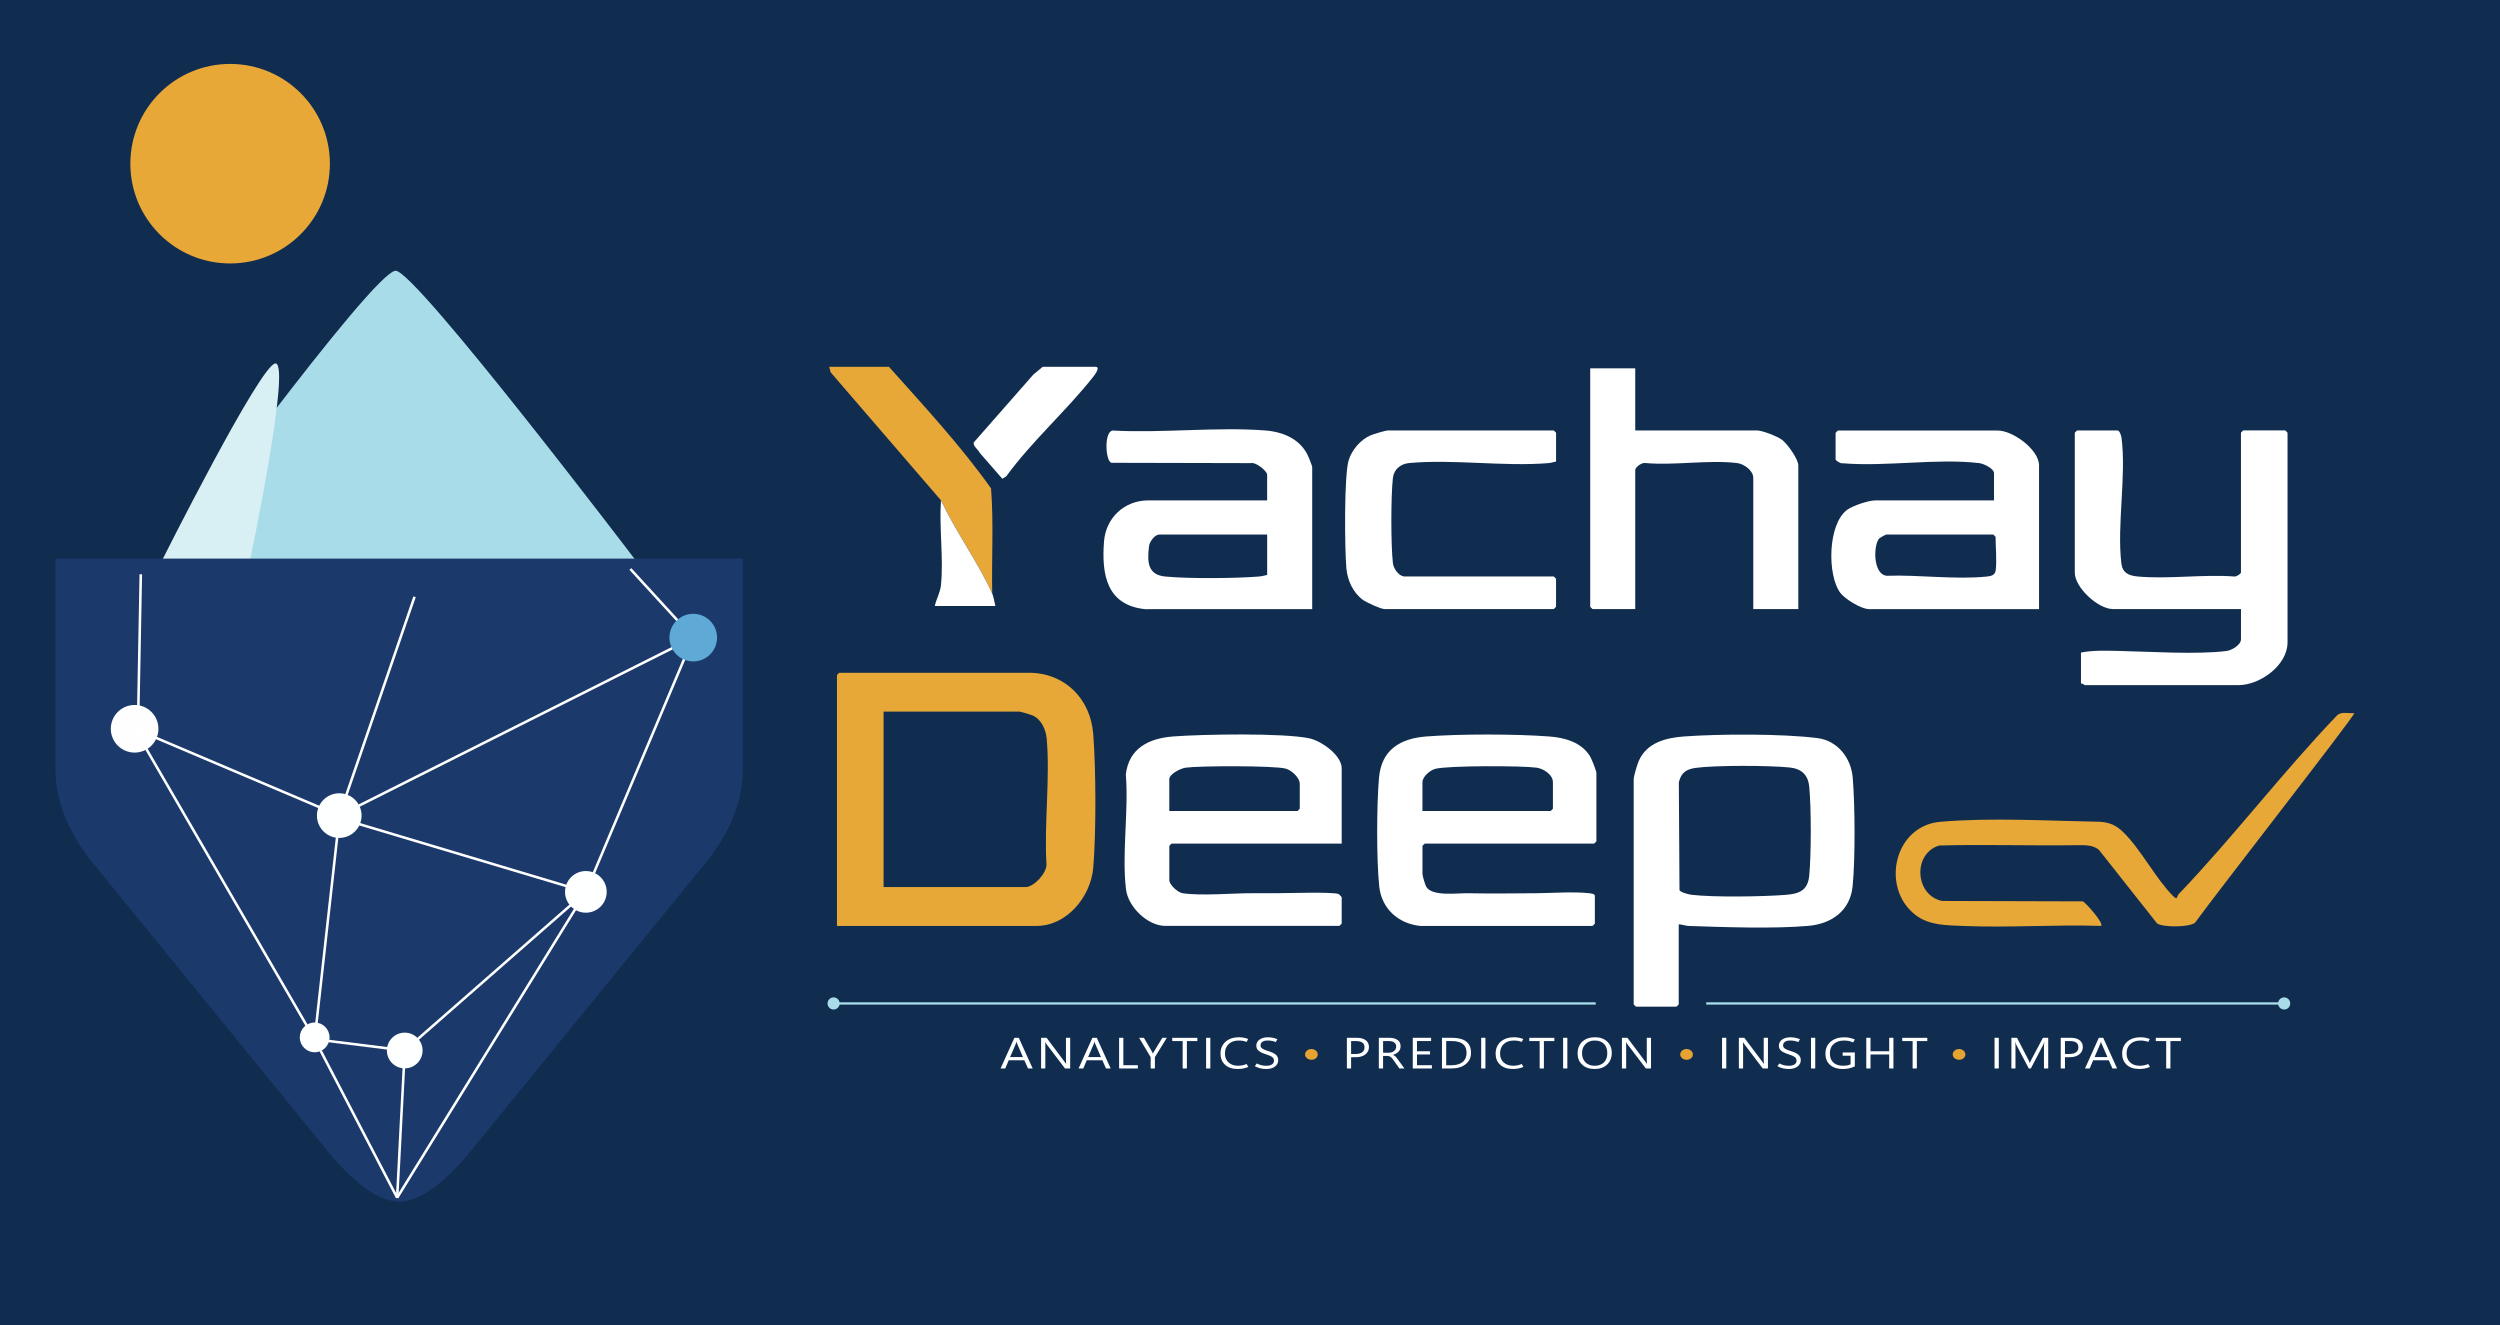
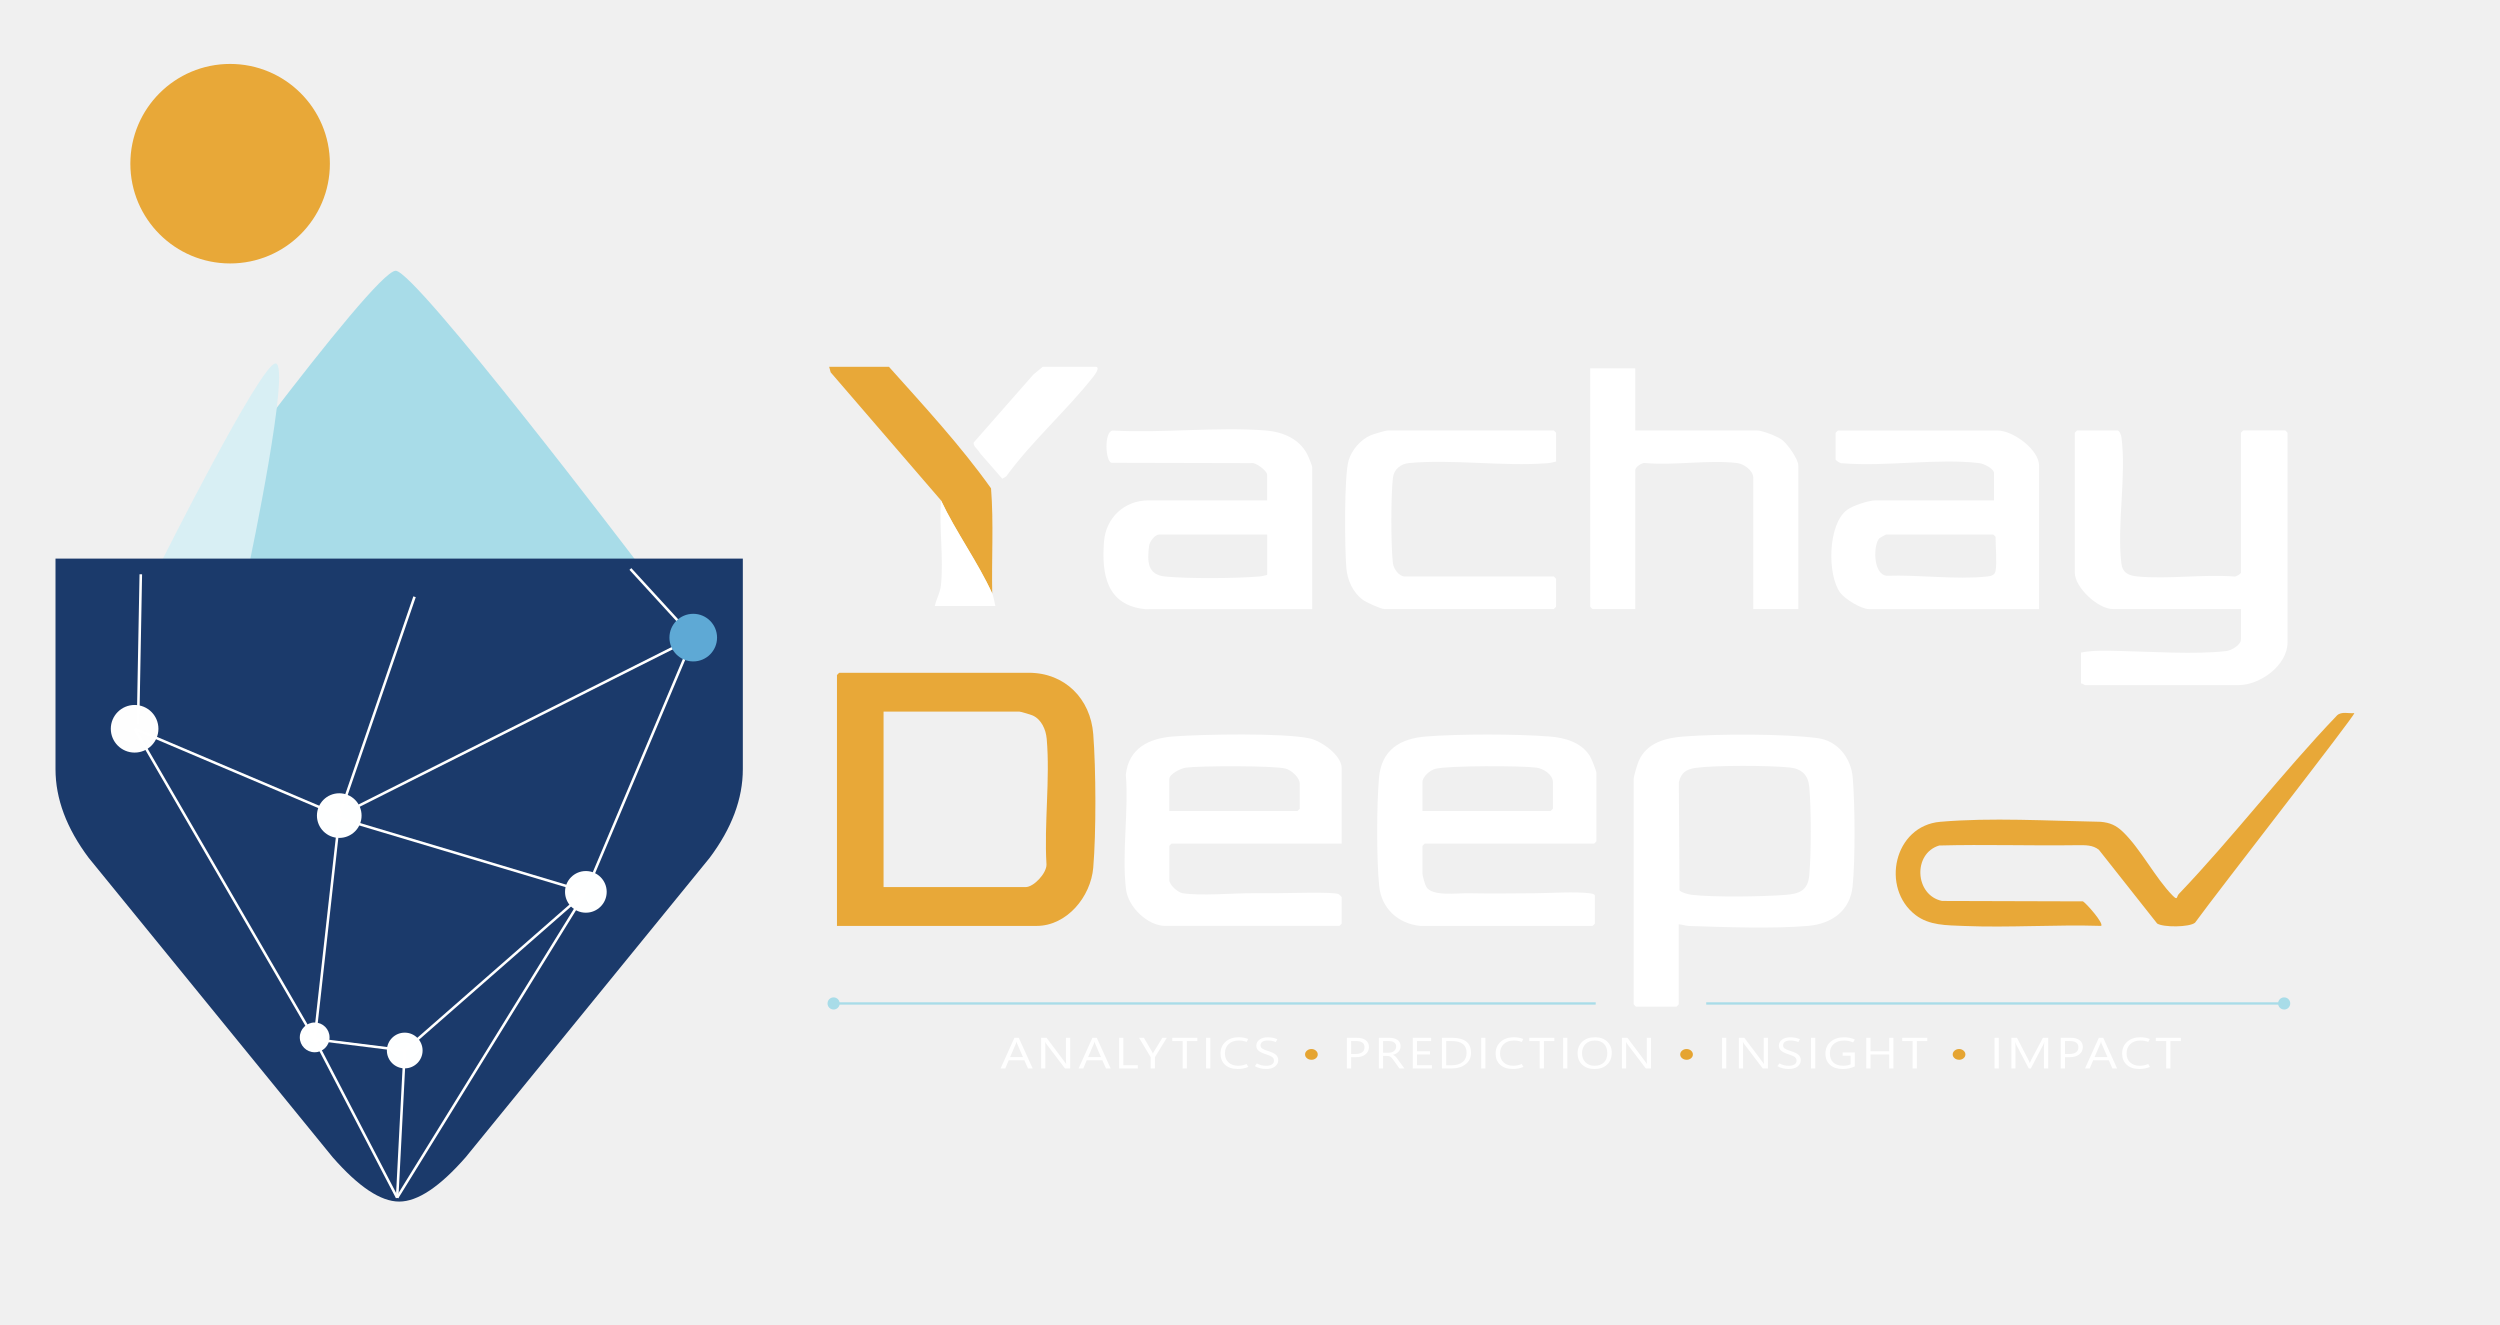
<svg xmlns="http://www.w3.org/2000/svg" id="Capa_1" version="1.1" viewBox="0 0 840 445">
  <defs>
    <style>
      .st0 {
        fill: #e8a838;
      }

      .st1 {
        fill: #e5a431;
      }

      .st2 {
        fill: #d8eff4;
      }

      .st3 {
        fill: #5ea9d5;
      }

      .st4 {
        fill: #fff;
      }

      .st5 {
        fill: #1b3a6b;
      }

      .st6 {
        fill: #a8dce8;
      }

      .st7 {
        stroke: #a8dce8;
        stroke-width: .78px;
      }

      .st7, .st8 {
        fill: none;
        stroke-miterlimit: 10;
      }

      .st8 {
        stroke: #fff;
        stroke-width: .86px;
      }

      .st9 {
        fill: #fefefe;
      }

      .st10 {
        fill: #feffff;
      }
- 
-       .st11 {
-         fill: #102d50;
-       }
    </style>
  </defs>
-   <rect class="st11" x="-3.08" y="-.58" width="846.17" height="446.16" />
  <g>
    <g>
+       <circle class="st0" cx="77.32" cy="55" r="33.52" />
      <g>
-         <circle class="st0" cx="77.32" cy="55" r="33.52" />
-         <g>
-           <path class="st6" d="M54.04,189.09s71.36-98.12,78.91-98.12c6.74,0,81.26,98.12,81.26,98.12H54.04Z" />
-           <path class="st2" d="M54.04,189.09s33.57-66.98,38.52-66.98c5.39,0-8.72,66.98-8.72,66.98h-29.8Z" />
-         </g>
-         <path class="st5" d="M18.65,187.69h230.94v70.77c0,9.93-3.72,19.87-11.17,29.8l-81.95,100.57c-8.69,9.93-16.14,14.9-22.35,14.9s-13.66-4.97-22.35-14.9l-81.95-100.57c-7.45-9.93-11.17-19.87-11.17-29.8v-70.77Z" />
+         <path class="st6" d="M54.04,189.09s71.36-98.12,78.91-98.12c6.74,0,81.26,98.12,81.26,98.12H54.04Z" />
+         <path class="st2" d="M54.04,189.09s33.57-66.98,38.52-66.98c5.39,0-8.72,66.98-8.72,66.98h-29.8Z" />
      </g>
-       <g>
-         <line class="st8" x1="211.81" y1="191.18" x2="232.93" y2="214.24" />
-         <line class="st8" x1="232.93" y1="214.24" x2="113.99" y2="274.04" />
-         <line class="st8" x1="232.93" y1="214.24" x2="196.85" y2="299.67" />
-         <circle class="st3" cx="232.93" cy="214.24" r="8" />
-         <circle class="st10" cx="113.99" cy="274.04" r="7.5" />
-         <circle class="st10" cx="196.85" cy="299.67" r="7" />
-         <circle class="st10" cx="135.99" cy="352.97" r="6" />
-         <circle class="st10" cx="105.73" cy="348.56" r="5" />
-         <circle class="st9" cx="45.23" cy="244.87" r="8" />
-         <line class="st8" x1="47.31" y1="192.96" x2="46.38" y2="243.32" />
-         <line class="st8" x1="139.29" y1="200.51" x2="113.99" y2="274.04" />
-         <line class="st8" x1="45.23" y1="244.87" x2="113.99" y2="274.04" />
-         <line class="st8" x1="113.99" y1="274.9" x2="105.73" y2="349.19" />
-         <line class="st8" x1="45.23" y1="244.87" x2="105.73" y2="349.19" />
-         <line class="st8" x1="196.85" y1="299.67" x2="135.99" y2="352.97" />
-         <line class="st8" x1="113.99" y1="274.9" x2="196.85" y2="299.67" />
-         <line class="st8" x1="135.99" y1="352.97" x2="133.44" y2="402.43" />
-         <line class="st8" x1="196.85" y1="299.67" x2="133.44" y2="402.43" />
-         <line class="st8" x1="133.44" y1="402.43" x2="105.73" y2="349.19" />
-         <line class="st8" x1="105.73" y1="349.19" x2="135.99" y2="352.97" />
-       </g>
+       <path class="st5" d="M18.65,187.69h230.94v70.77c0,9.93-3.72,19.87-11.17,29.8l-81.95,100.57c-8.69,9.93-16.14,14.9-22.35,14.9s-13.66-4.97-22.35-14.9l-81.95-100.57c-7.45-9.93-11.17-19.87-11.17-29.8v-70.77Z" />
+     </g>
+     <g>
+       <line class="st8" x1="211.81" y1="191.18" x2="232.93" y2="214.24" />
+       <line class="st8" x1="232.93" y1="214.24" x2="113.99" y2="274.04" />
+       <line class="st8" x1="232.93" y1="214.24" x2="196.85" y2="299.67" />
+       <circle class="st3" cx="232.93" cy="214.24" r="8" />
+       <circle class="st10" cx="113.99" cy="274.04" r="7.5" />
+       <circle class="st10" cx="196.85" cy="299.67" r="7" />
+       <circle class="st10" cx="135.99" cy="352.97" r="6" />
+       <circle class="st10" cx="105.73" cy="348.56" r="5" />
+       <circle class="st9" cx="45.23" cy="244.87" r="8" />
+       <line class="st8" x1="47.31" y1="192.96" x2="46.38" y2="243.32" />
+       <line class="st8" x1="139.29" y1="200.51" x2="113.99" y2="274.04" />
+       <line class="st8" x1="45.23" y1="244.87" x2="113.99" y2="274.04" />
+       <line class="st8" x1="113.99" y1="274.9" x2="105.73" y2="349.19" />
+       <line class="st8" x1="45.23" y1="244.87" x2="105.73" y2="349.19" />
+       <line class="st8" x1="196.85" y1="299.67" x2="135.99" y2="352.97" />
+       <line class="st8" x1="113.99" y1="274.9" x2="196.85" y2="299.67" />
+       <line class="st8" x1="135.99" y1="352.97" x2="133.44" y2="402.43" />
+       <line class="st8" x1="196.85" y1="299.67" x2="133.44" y2="402.43" />
+       <line class="st8" x1="133.44" y1="402.43" x2="105.73" y2="349.19" />
+       <line class="st8" x1="105.73" y1="349.19" x2="135.99" y2="352.97" />
+     </g>
+   </g>
+   <g>
+     <g>
+       <path class="st4" d="M336.19,359.01l4.65-10.31h1.47l4.67,10.31h-1.57l-1.23-2.76h-5.25l-1.16,2.76h-1.58ZM339.4,355.17h4.31l-1.96-4.52c-.03-.07-.07-.17-.09-.28-.03-.12-.06-.25-.09-.41h-.03c-.03.14-.06.27-.09.39-.03.12-.07.22-.11.3l-1.94,4.52Z" />
+       <path class="st4" d="M359.58,359.01h-1.74l-6.24-8.22c-.08-.11-.15-.21-.22-.32-.07-.11-.12-.22-.17-.33h-.05c.02.11.04.28.05.52.01.23.02.53.02.9v7.45h-1.42v-10.31h1.84l6.07,8.09c.13.17.24.31.32.42.08.12.14.2.17.27h.03c-.03-.15-.05-.35-.06-.6-.01-.25-.02-.56-.02-.91v-7.26h1.42v10.31Z" />
+       <path class="st4" d="M362.4,359.01l4.65-10.31h1.47l4.67,10.31h-1.57l-1.23-2.76h-5.25l-1.16,2.76h-1.58ZM365.61,355.17h4.31l-1.96-4.52c-.03-.07-.07-.17-.09-.28-.03-.12-.06-.25-.09-.41h-.03c-.03.14-.06.27-.09.39-.03.12-.07.22-.11.3l-1.94,4.52Z" />
+       <path class="st4" d="M382.31,359.01h-6.29v-10.31h1.42v9.21h4.87v1.09Z" />
+       <path class="st4" d="M392.05,348.7l-4,6.5v3.81h-1.42v-3.78l-3.9-6.53h1.62l2.72,4.66s.05.1.1.2.12.25.19.43h.03c.03-.08.07-.17.12-.28.05-.1.12-.22.2-.35l2.84-4.66h1.51Z" />
+       <path class="st4" d="M402.29,349.8h-3.5v9.21h-1.42v-9.21h-3.49v-1.09h8.42v1.09Z" />
+       <path class="st4" d="M406.67,359.01h-1.42v-10.31h1.42v10.31Z" />
+       <path class="st4" d="M419.44,358.49c-.59.24-1.16.42-1.72.52-.56.11-1.16.17-1.82.17-1.83,0-3.26-.47-4.28-1.42-1.02-.94-1.53-2.18-1.53-3.72,0-1.68.57-3.02,1.7-4.02,1.14-1,2.62-1.5,4.45-1.5.57,0,1.1.04,1.6.14.5.09,1.02.24,1.55.44l-.52.99c-.45-.17-.88-.29-1.29-.36-.42-.07-.87-.11-1.35-.11-1.42,0-2.55.39-3.39,1.17-.84.78-1.26,1.84-1.26,3.19,0,1.26.4,2.26,1.21,3,.8.74,1.87,1.11,3.19,1.11.49,0,.97-.04,1.44-.14.47-.09.95-.24,1.44-.45l.57.98Z" />
+       <path class="st4" d="M421.62,358.22l.69-.91c.5.27.99.47,1.49.6s1.07.19,1.73.19c.74,0,1.35-.15,1.82-.44.48-.29.71-.73.71-1.29,0-.5-.2-.91-.6-1.21s-1.06-.59-1.98-.88c-1.14-.35-1.98-.74-2.53-1.18s-.83-1.02-.83-1.74c0-.84.36-1.53,1.07-2.05.71-.52,1.65-.78,2.81-.78.54,0,1.07.05,1.59.15.52.1,1.05.26,1.61.48l-.53.97c-.46-.18-.91-.31-1.35-.4-.44-.08-.91-.12-1.42-.12-.73,0-1.3.14-1.73.43s-.63.69-.63,1.2c0,.45.19.81.58,1.08.39.27,1.04.54,1.95.82,1.22.37,2.09.79,2.62,1.25s.79,1.08.79,1.86c0,.83-.36,1.53-1.07,2.09-.71.56-1.71.84-2.99.84-.72,0-1.39-.08-2-.23-.61-.15-1.22-.4-1.82-.73Z" />
+       <path class="st1" d="M440.64,356.08c-.59,0-1.09-.17-1.51-.52s-.63-.77-.63-1.27.21-.92.63-1.28c.42-.36.93-.54,1.51-.54s1.08.18,1.5.54c.41.36.62.79.62,1.29s-.21.92-.62,1.27c-.41.35-.91.52-1.5.52Z" />
+       <path class="st4" d="M453.97,355.23v3.78h-1.42v-10.31h3.33c1.3,0,2.3.27,3.02.82.71.55,1.07,1.32,1.07,2.31s-.4,1.81-1.19,2.44c-.79.63-1.86.95-3.21.95h-1.6ZM453.97,349.8v4.34h1.49c.98,0,1.73-.2,2.25-.59.52-.39.77-.94.77-1.66s-.24-1.22-.71-1.57c-.47-.35-1.18-.52-2.13-.52h-1.67Z" />
+       <path class="st4" d="M471.89,359.01h-1.69l-2.08-2.93c-.39-.55-.72-.9-1-1.05-.28-.16-.61-.23-1.01-.23h-1.4v4.21h-1.42v-10.31h3.62c1.05,0,1.93.24,2.64.71.7.47,1.05,1.17,1.05,2.1,0,.73-.22,1.34-.67,1.83-.45.49-1.06.85-1.84,1.07v.03c.25.13.48.27.67.42.19.15.39.38.61.68l2.51,3.46ZM464.72,349.8v3.91h1.93c.71,0,1.29-.19,1.76-.58.47-.39.71-.89.71-1.51,0-.55-.21-.99-.63-1.32-.42-.33-1.03-.5-1.82-.5h-1.95Z" />
+       <path class="st4" d="M481.12,359.01h-6.43v-10.31h6.16v1.09h-4.74v3.43h4.38v1.08h-4.38v3.61h5.01v1.09Z" />
+       <path class="st4" d="M484.5,359.01v-10.31h3.35c2.14,0,3.74.42,4.81,1.25,1.07.84,1.6,2.09,1.6,3.77s-.59,2.87-1.78,3.83c-1.19.97-2.78,1.45-4.77,1.45h-3.21ZM485.92,349.8v8.12h1.81c1.59,0,2.83-.36,3.71-1.08.89-.72,1.33-1.75,1.33-3.08s-.41-2.31-1.24-2.97-2.06-.99-3.72-.99h-1.9Z" />
+       <path class="st4" d="M499.1,359.01h-1.42v-10.31h1.42v10.31Z" />
+       <path class="st4" d="M511.88,358.49c-.59.24-1.16.42-1.72.52-.56.11-1.16.17-1.82.17-1.83,0-3.26-.47-4.28-1.42-1.02-.94-1.53-2.18-1.53-3.72,0-1.68.57-3.02,1.7-4.02,1.14-1,2.62-1.5,4.45-1.5.57,0,1.1.04,1.6.14.5.09,1.02.24,1.55.44l-.52.99c-.45-.17-.88-.29-1.29-.36-.42-.07-.87-.11-1.35-.11-1.42,0-2.55.39-3.39,1.17-.84.78-1.26,1.84-1.26,3.19,0,1.26.4,2.26,1.21,3,.8.74,1.87,1.11,3.19,1.11.49,0,.97-.04,1.44-.14.47-.09.95-.24,1.44-.45l.57.98Z" />
+       <path class="st4" d="M522.25,349.8h-3.5v9.21h-1.42v-9.21h-3.49v-1.09h8.42v1.09Z" />
+       <path class="st4" d="M526.63,359.01h-1.42v-10.31h1.42v10.31Z" />
+       <path class="st4" d="M535.75,359.18c-1.72,0-3.1-.48-4.13-1.45-1.04-.96-1.55-2.22-1.55-3.76,0-1.66.53-2.98,1.58-3.97s2.49-1.48,4.31-1.48c1.67,0,3.02.48,4.05,1.44,1.02.96,1.54,2.21,1.54,3.76,0,1.68-.52,3.01-1.57,3.99s-2.45,1.47-4.21,1.47ZM535.75,358.1c1.33,0,2.38-.37,3.15-1.11.77-.74,1.15-1.77,1.15-3.1s-.37-2.41-1.12-3.16c-.74-.74-1.77-1.11-3.08-1.11s-2.31.39-3.1,1.17-1.19,1.81-1.19,3.08.39,2.29,1.16,3.07c.77.77,1.79,1.16,3.03,1.16Z" />
+       <path class="st4" d="M554.74,359.01h-1.74l-6.24-8.22c-.08-.11-.15-.21-.22-.32-.07-.11-.12-.22-.17-.33h-.05c.02.11.04.28.05.52.01.23.02.53.02.9v7.45h-1.42v-10.31h1.84l6.07,8.09c.13.17.24.31.32.42.08.12.14.2.17.27h.03c-.03-.15-.05-.35-.06-.6-.01-.25-.02-.56-.02-.91v-7.26h1.42v10.31Z" />
+       <path class="st1" d="M566.69,356.08c-.59,0-1.09-.17-1.51-.52s-.63-.77-.63-1.27.21-.92.63-1.28c.42-.36.93-.54,1.51-.54s1.08.18,1.5.54c.41.36.62.79.62,1.29s-.21.92-.62,1.27c-.41.35-.91.52-1.5.52Z" />
+       <path class="st4" d="M580.03,359.01h-1.42v-10.31h1.42v10.31Z" />
+       <path class="st4" d="M594.03,359.01h-1.74l-6.24-8.22c-.08-.11-.15-.21-.22-.32-.07-.11-.12-.22-.17-.33h-.05c.02.11.04.28.05.52.01.23.02.53.02.9v7.45h-1.42v-10.31h1.84l6.07,8.09c.13.17.24.31.32.42.08.12.14.2.17.27h.03c-.03-.15-.05-.35-.06-.6-.01-.25-.02-.56-.02-.91v-7.26h1.42v10.31Z" />
+       <path class="st4" d="M597.2,358.22l.69-.91c.5.27.99.47,1.49.6s1.07.19,1.73.19c.74,0,1.35-.15,1.82-.44.48-.29.71-.73.71-1.29,0-.5-.2-.91-.6-1.21s-1.06-.59-1.98-.88c-1.14-.35-1.98-.74-2.53-1.18s-.83-1.02-.83-1.74c0-.84.36-1.53,1.07-2.05.71-.52,1.65-.78,2.81-.78.54,0,1.07.05,1.59.15.52.1,1.05.26,1.61.48l-.53.97c-.46-.18-.91-.31-1.35-.4-.44-.08-.91-.12-1.42-.12-.73,0-1.3.14-1.73.43s-.63.69-.63,1.2c0,.45.19.81.58,1.08.39.27,1.04.54,1.95.82,1.22.37,2.09.79,2.62,1.25s.79,1.08.79,1.86c0,.83-.36,1.53-1.07,2.09-.71.56-1.71.84-2.99.84-.72,0-1.39-.08-2-.23-.61-.15-1.22-.4-1.82-.73Z" />
+       <path class="st4" d="M609.92,359.01h-1.42v-10.31h1.42v10.31Z" />
+       <path class="st4" d="M623.21,358.31c-.61.29-1.25.51-1.93.66-.68.15-1.39.22-2.13.22-1.78,0-3.19-.46-4.23-1.37-1.05-.91-1.57-2.18-1.57-3.82s.58-3,1.75-3.99c1.17-.98,2.67-1.48,4.5-1.48.67,0,1.29.06,1.87.18s1.16.31,1.76.56l-.58.98c-.5-.22-1-.38-1.48-.48-.49-.1-1.01-.15-1.57-.15-1.39,0-2.53.37-3.42,1.12-.89.75-1.34,1.8-1.34,3.16s.39,2.42,1.18,3.13c.78.71,1.89,1.06,3.32,1.06.47,0,.92-.04,1.33-.12.41-.08.79-.2,1.13-.36v-2.89h-2.66v-1.09h4.08v4.67Z" />
+       <path class="st4" d="M636.19,359.01h-1.42v-4.7h-6.28v4.7h-1.42v-10.31h1.42v4.52h6.28v-4.52h1.42v10.31Z" />
+       <path class="st4" d="M647.56,349.8h-3.5v9.21h-1.42v-9.21h-3.49v-1.09h8.42v1.09Z" />
+       <path class="st1" d="M658.25,356.08c-.59,0-1.09-.17-1.51-.52s-.63-.77-.63-1.27.21-.92.63-1.28c.42-.36.93-.54,1.51-.54s1.08.18,1.5.54c.41.36.62.79.62,1.29s-.21.92-.62,1.27c-.41.35-.91.52-1.5.52Z" />
+       <path class="st4" d="M671.59,359.01h-1.42v-10.31h1.42v10.31Z" />
+       <path class="st4" d="M688.18,359.01h-1.41v-6.92c0-.27,0-.58.03-.91.02-.34.05-.7.09-1.09h-.03c-.07.23-.13.43-.19.6-.06.17-.12.3-.17.4l-4.14,7.92h-.69l-4.14-7.86c-.06-.12-.12-.26-.18-.44-.06-.18-.12-.38-.19-.62h-.03c.02.21.04.48.05.81.01.33.02.74.02,1.21v6.9h-1.37v-10.31h1.88l3.72,7.19c.15.27.27.51.36.72.09.21.16.38.2.52h.05c.12-.28.23-.53.33-.74.1-.21.18-.38.25-.52l3.8-7.16h1.78v10.31Z" />
+       <path class="st4" d="M693.83,355.23v3.78h-1.42v-10.31h3.33c1.3,0,2.3.27,3.02.82.71.55,1.07,1.32,1.07,2.31s-.4,1.81-1.19,2.44c-.79.63-1.86.95-3.21.95h-1.6ZM693.83,349.8v4.34h1.49c.98,0,1.73-.2,2.25-.59.52-.39.77-.94.77-1.66s-.24-1.22-.71-1.57c-.47-.35-1.18-.52-2.13-.52h-1.67Z" />
+       <path class="st4" d="M700.56,359.01l4.65-10.31h1.47l4.67,10.31h-1.57l-1.23-2.76h-5.25l-1.16,2.76h-1.58ZM703.78,355.17h4.31l-1.96-4.52c-.03-.07-.07-.17-.09-.28-.03-.12-.06-.25-.09-.41h-.03c-.03.14-.06.27-.09.39-.03.12-.07.22-.11.3l-1.94,4.52Z" />
+       <path class="st4" d="M722.39,358.49c-.59.24-1.16.42-1.72.52-.56.11-1.16.17-1.82.17-1.83,0-3.26-.47-4.28-1.42-1.02-.94-1.53-2.18-1.53-3.72,0-1.68.57-3.02,1.7-4.02,1.14-1,2.62-1.5,4.45-1.5.57,0,1.1.04,1.6.14.5.09,1.02.24,1.55.44l-.52.99c-.45-.17-.88-.29-1.29-.36-.42-.07-.87-.11-1.35-.11-1.42,0-2.55.39-3.39,1.17-.84.78-1.26,1.84-1.26,3.19,0,1.26.4,2.26,1.21,3,.8.74,1.87,1.11,3.19,1.11.49,0,.97-.04,1.44-.14.47-.09.95-.24,1.44-.45l.57.98Z" />
+       <path class="st4" d="M732.76,349.8h-3.5v9.21h-1.42v-9.21h-3.49v-1.09h8.42v1.09Z" />
    </g>
    <g>
      <g>
-         <path class="st4" d="M336.19,359.01l4.65-10.31h1.47l4.67,10.31h-1.57l-1.23-2.76h-5.25l-1.16,2.76h-1.58ZM339.4,355.17h4.31l-1.96-4.52c-.03-.07-.07-.17-.09-.28-.03-.12-.06-.25-.09-.41h-.03c-.03.14-.06.27-.09.39-.03.12-.07.22-.11.3l-1.94,4.52Z" />
-         <path class="st4" d="M359.58,359.01h-1.74l-6.24-8.22c-.08-.11-.15-.21-.22-.32-.07-.11-.12-.22-.17-.33h-.05c.02.11.04.28.05.52.01.23.02.53.02.9v7.45h-1.42v-10.31h1.84l6.07,8.09c.13.17.24.31.32.42.08.12.14.2.17.27h.03c-.03-.15-.05-.35-.06-.6-.01-.25-.02-.56-.02-.91v-7.26h1.42v10.31Z" />
-         <path class="st4" d="M362.4,359.01l4.65-10.31h1.47l4.67,10.31h-1.57l-1.23-2.76h-5.25l-1.16,2.76h-1.58ZM365.61,355.17h4.31l-1.96-4.52c-.03-.07-.07-.17-.09-.28-.03-.12-.06-.25-.09-.41h-.03c-.03.14-.06.27-.09.39-.03.12-.07.22-.11.3l-1.94,4.52Z" />
-         <path class="st4" d="M382.31,359.01h-6.29v-10.31h1.42v9.21h4.87v1.09Z" />
-         <path class="st4" d="M392.05,348.7l-4,6.5v3.81h-1.42v-3.78l-3.9-6.53h1.62l2.72,4.66s.05.1.1.2.12.25.19.43h.03c.03-.08.07-.17.12-.28.05-.1.12-.22.2-.35l2.84-4.66h1.51Z" />
-         <path class="st4" d="M402.29,349.8h-3.5v9.21h-1.42v-9.21h-3.49v-1.09h8.42v1.09Z" />
-         <path class="st4" d="M406.67,359.01h-1.42v-10.31h1.42v10.31Z" />
-         <path class="st4" d="M419.44,358.49c-.59.24-1.16.42-1.72.52-.56.11-1.16.17-1.82.17-1.83,0-3.26-.47-4.28-1.42-1.02-.94-1.53-2.18-1.53-3.72,0-1.68.57-3.02,1.7-4.02,1.14-1,2.62-1.5,4.45-1.5.57,0,1.1.04,1.6.14.5.09,1.02.24,1.55.44l-.52.99c-.45-.17-.88-.29-1.29-.36-.42-.07-.87-.11-1.35-.11-1.42,0-2.55.39-3.39,1.17-.84.78-1.26,1.84-1.26,3.19,0,1.26.4,2.26,1.21,3,.8.74,1.87,1.11,3.19,1.11.49,0,.97-.04,1.44-.14.47-.09.95-.24,1.44-.45l.57.98Z" />
-         <path class="st4" d="M421.62,358.22l.69-.91c.5.27.99.47,1.49.6s1.07.19,1.73.19c.74,0,1.35-.15,1.82-.44.48-.29.71-.73.71-1.29,0-.5-.2-.91-.6-1.21s-1.06-.59-1.98-.88c-1.14-.35-1.98-.74-2.53-1.18s-.83-1.02-.83-1.74c0-.84.36-1.53,1.07-2.05.71-.52,1.65-.78,2.81-.78.54,0,1.07.05,1.59.15.52.1,1.05.26,1.61.48l-.53.97c-.46-.18-.91-.31-1.35-.4-.44-.08-.91-.12-1.42-.12-.73,0-1.3.14-1.73.43s-.63.69-.63,1.2c0,.45.19.81.58,1.08.39.27,1.04.54,1.95.82,1.22.37,2.09.79,2.62,1.25s.79,1.08.79,1.86c0,.83-.36,1.53-1.07,2.09-.71.56-1.71.84-2.99.84-.72,0-1.39-.08-2-.23-.61-.15-1.22-.4-1.82-.73Z" />
-         <path class="st1" d="M440.64,356.08c-.59,0-1.09-.17-1.51-.52s-.63-.77-.63-1.27.21-.92.63-1.28c.42-.36.93-.54,1.51-.54s1.08.18,1.5.54c.41.36.62.79.62,1.29s-.21.92-.62,1.27c-.41.35-.91.52-1.5.52Z" />
-         <path class="st4" d="M453.97,355.23v3.78h-1.42v-10.31h3.33c1.3,0,2.3.27,3.02.82.71.55,1.07,1.32,1.07,2.31s-.4,1.81-1.19,2.44c-.79.63-1.86.95-3.21.95h-1.6ZM453.97,349.8v4.34h1.49c.98,0,1.73-.2,2.25-.59.52-.39.77-.94.77-1.66s-.24-1.22-.71-1.57c-.47-.35-1.18-.52-2.13-.52h-1.67Z" />
-         <path class="st4" d="M471.89,359.01h-1.69l-2.08-2.93c-.39-.55-.72-.9-1-1.05-.28-.16-.61-.23-1.01-.23h-1.4v4.21h-1.42v-10.31h3.62c1.05,0,1.93.24,2.64.71.7.47,1.05,1.17,1.05,2.1,0,.73-.22,1.34-.67,1.83-.45.49-1.06.85-1.84,1.07v.03c.25.13.48.27.67.42.19.15.39.38.61.68l2.51,3.46ZM464.72,349.8v3.91h1.93c.71,0,1.29-.19,1.76-.58.47-.39.71-.89.71-1.51,0-.55-.21-.99-.63-1.32-.42-.33-1.03-.5-1.82-.5h-1.95Z" />
-         <path class="st4" d="M481.12,359.01h-6.43v-10.31h6.16v1.09h-4.74v3.43h4.38v1.08h-4.38v3.61h5.01v1.09Z" />
-         <path class="st4" d="M484.5,359.01v-10.31h3.35c2.14,0,3.74.42,4.81,1.25,1.07.84,1.6,2.09,1.6,3.77s-.59,2.87-1.78,3.83c-1.19.97-2.78,1.45-4.77,1.45h-3.21ZM485.92,349.8v8.12h1.81c1.59,0,2.83-.36,3.71-1.08.89-.72,1.33-1.75,1.33-3.08s-.41-2.31-1.24-2.97-2.06-.99-3.72-.99h-1.9Z" />
-         <path class="st4" d="M499.1,359.01h-1.42v-10.31h1.42v10.31Z" />
-         <path class="st4" d="M511.88,358.49c-.59.24-1.16.42-1.72.52-.56.11-1.16.17-1.82.17-1.83,0-3.26-.47-4.28-1.42-1.02-.94-1.53-2.18-1.53-3.72,0-1.68.57-3.02,1.7-4.02,1.14-1,2.62-1.5,4.45-1.5.57,0,1.1.04,1.6.14.5.09,1.02.24,1.55.44l-.52.99c-.45-.17-.88-.29-1.29-.36-.42-.07-.87-.11-1.35-.11-1.42,0-2.55.39-3.39,1.17-.84.78-1.26,1.84-1.26,3.19,0,1.26.4,2.26,1.21,3,.8.74,1.87,1.11,3.19,1.11.49,0,.97-.04,1.44-.14.47-.09.95-.24,1.44-.45l.57.98Z" />
-         <path class="st4" d="M522.25,349.8h-3.5v9.21h-1.42v-9.21h-3.49v-1.09h8.42v1.09Z" />
-         <path class="st4" d="M526.63,359.01h-1.42v-10.31h1.42v10.31Z" />
-         <path class="st4" d="M535.75,359.18c-1.72,0-3.1-.48-4.13-1.45-1.04-.96-1.55-2.22-1.55-3.76,0-1.66.53-2.98,1.58-3.97s2.49-1.48,4.31-1.48c1.67,0,3.02.48,4.05,1.44,1.02.96,1.54,2.21,1.54,3.76,0,1.68-.52,3.01-1.57,3.99s-2.45,1.47-4.21,1.47ZM535.75,358.1c1.33,0,2.38-.37,3.15-1.11.77-.74,1.15-1.77,1.15-3.1s-.37-2.41-1.12-3.16c-.74-.74-1.77-1.11-3.08-1.11s-2.31.39-3.1,1.17-1.19,1.81-1.19,3.08.39,2.29,1.16,3.07c.77.77,1.79,1.16,3.03,1.16Z" />
-         <path class="st4" d="M554.74,359.01h-1.74l-6.24-8.22c-.08-.11-.15-.21-.22-.32-.07-.11-.12-.22-.17-.33h-.05c.02.11.04.28.05.52.01.23.02.53.02.9v7.45h-1.42v-10.31h1.84l6.07,8.09c.13.17.24.31.32.42.08.12.14.2.17.27h.03c-.03-.15-.05-.35-.06-.6-.01-.25-.02-.56-.02-.91v-7.26h1.42v10.31Z" />
-         <path class="st1" d="M566.69,356.08c-.59,0-1.09-.17-1.51-.52s-.63-.77-.63-1.27.21-.92.63-1.28c.42-.36.93-.54,1.51-.54s1.08.18,1.5.54c.41.36.62.79.62,1.29s-.21.92-.62,1.27c-.41.35-.91.52-1.5.52Z" />
-         <path class="st4" d="M580.03,359.01h-1.42v-10.31h1.42v10.31Z" />
-         <path class="st4" d="M594.03,359.01h-1.74l-6.24-8.22c-.08-.11-.15-.21-.22-.32-.07-.11-.12-.22-.17-.33h-.05c.02.11.04.28.05.52.01.23.02.53.02.9v7.45h-1.42v-10.31h1.84l6.07,8.09c.13.17.24.31.32.42.08.12.14.2.17.27h.03c-.03-.15-.05-.35-.06-.6-.01-.25-.02-.56-.02-.91v-7.26h1.42v10.31Z" />
-         <path class="st4" d="M597.2,358.22l.69-.91c.5.27.99.47,1.49.6s1.07.19,1.73.19c.74,0,1.35-.15,1.82-.44.48-.29.71-.73.71-1.29,0-.5-.2-.91-.6-1.21s-1.06-.59-1.98-.88c-1.14-.35-1.98-.74-2.53-1.18s-.83-1.02-.83-1.74c0-.84.36-1.53,1.07-2.05.71-.52,1.65-.78,2.81-.78.54,0,1.07.05,1.59.15.52.1,1.05.26,1.61.48l-.53.97c-.46-.18-.91-.31-1.35-.4-.44-.08-.91-.12-1.42-.12-.73,0-1.3.14-1.73.43s-.63.69-.63,1.2c0,.45.19.81.58,1.08.39.27,1.04.54,1.95.82,1.22.37,2.09.79,2.62,1.25s.79,1.08.79,1.86c0,.83-.36,1.53-1.07,2.09-.71.56-1.71.84-2.99.84-.72,0-1.39-.08-2-.23-.61-.15-1.22-.4-1.82-.73Z" />
-         <path class="st4" d="M609.92,359.01h-1.42v-10.31h1.42v10.31Z" />
-         <path class="st4" d="M623.21,358.31c-.61.29-1.25.51-1.93.66-.68.15-1.39.22-2.13.22-1.78,0-3.19-.46-4.23-1.37-1.05-.91-1.57-2.18-1.57-3.82s.58-3,1.75-3.99c1.17-.98,2.67-1.48,4.5-1.48.67,0,1.29.06,1.87.18s1.16.31,1.76.56l-.58.98c-.5-.22-1-.38-1.48-.48-.49-.1-1.01-.15-1.57-.15-1.39,0-2.53.37-3.42,1.12-.89.75-1.34,1.8-1.34,3.16s.39,2.42,1.18,3.13c.78.71,1.89,1.06,3.32,1.06.47,0,.92-.04,1.33-.12.41-.08.79-.2,1.13-.36v-2.89h-2.66v-1.09h4.08v4.67Z" />
-         <path class="st4" d="M636.19,359.01h-1.42v-4.7h-6.28v4.7h-1.42v-10.31h1.42v4.52h6.28v-4.52h1.42v10.31Z" />
-         <path class="st4" d="M647.56,349.8h-3.5v9.21h-1.42v-9.21h-3.49v-1.09h8.42v1.09Z" />
-         <path class="st1" d="M658.25,356.08c-.59,0-1.09-.17-1.51-.52s-.63-.77-.63-1.27.21-.92.63-1.28c.42-.36.93-.54,1.51-.54s1.08.18,1.5.54c.41.36.62.79.62,1.29s-.21.92-.62,1.27c-.41.35-.91.52-1.5.52Z" />
-         <path class="st4" d="M671.59,359.01h-1.42v-10.31h1.42v10.31Z" />
-         <path class="st4" d="M688.18,359.01h-1.41v-6.92c0-.27,0-.58.03-.91.02-.34.05-.7.09-1.09h-.03c-.07.23-.13.43-.19.6-.06.17-.12.3-.17.4l-4.14,7.92h-.69l-4.14-7.86c-.06-.12-.12-.26-.18-.44-.06-.18-.12-.38-.19-.62h-.03c.02.21.04.48.05.81.01.33.02.74.02,1.21v6.9h-1.37v-10.31h1.88l3.72,7.19c.15.27.27.51.36.72.09.21.16.38.2.52h.05c.12-.28.23-.53.33-.74.1-.21.18-.38.25-.52l3.8-7.16h1.78v10.31Z" />
-         <path class="st4" d="M693.83,355.23v3.78h-1.42v-10.31h3.33c1.3,0,2.3.27,3.02.82.71.55,1.07,1.32,1.07,2.31s-.4,1.81-1.19,2.44c-.79.63-1.86.95-3.21.95h-1.6ZM693.83,349.8v4.34h1.49c.98,0,1.73-.2,2.25-.59.52-.39.77-.94.77-1.66s-.24-1.22-.71-1.57c-.47-.35-1.18-.52-2.13-.52h-1.67Z" />
-         <path class="st4" d="M700.56,359.01l4.65-10.31h1.47l4.67,10.31h-1.57l-1.23-2.76h-5.25l-1.16,2.76h-1.58ZM703.78,355.17h4.31l-1.96-4.52c-.03-.07-.07-.17-.09-.28-.03-.12-.06-.25-.09-.41h-.03c-.03.14-.06.27-.09.39-.03.12-.07.22-.11.3l-1.94,4.52Z" />
-         <path class="st4" d="M722.39,358.49c-.59.24-1.16.42-1.72.52-.56.11-1.16.17-1.82.17-1.83,0-3.26-.47-4.28-1.42-1.02-.94-1.53-2.18-1.53-3.72,0-1.68.57-3.02,1.7-4.02,1.14-1,2.62-1.5,4.45-1.5.57,0,1.1.04,1.6.14.5.09,1.02.24,1.55.44l-.52.99c-.45-.17-.88-.29-1.29-.36-.42-.07-.87-.11-1.35-.11-1.42,0-2.55.39-3.39,1.17-.84.78-1.26,1.84-1.26,3.19,0,1.26.4,2.26,1.21,3,.8.74,1.87,1.11,3.19,1.11.49,0,.97-.04,1.44-.14.47-.09.95-.24,1.44-.45l.57.98Z" />
-         <path class="st4" d="M732.76,349.8h-3.5v9.21h-1.42v-9.21h-3.49v-1.09h8.42v1.09Z" />
+         <path class="st0" d="M281.22,311.11v-84.28c0-.06.73-.78.78-.78h63.66c12.19,0,20.75,8.78,21.67,20.59s1,33.18,0,44.92c-.83,9.69-8.81,19.55-19.07,19.55h-67.06ZM296.87,298.06h47.75c2.71,0,7.08-4.65,7-7.61-.83-13.61,1.26-28.83.07-42.24-.27-3.07-1.77-6.49-4.71-7.81-.6-.27-4.05-1.3-4.44-1.3h-45.66v58.97Z" />
+         <path class="st4" d="M699.21,229.7v-10.44c4.05-.81,8.62-.63,12.81-.54,10.61.22,25.68,1.26,36,.03,1.83-.22,4.95-2.05,4.95-3.93v-10.18h-43.05c-4.92,0-12.79-7.18-12.79-12.26v-46.97c0-.06.73-.78.78-.78h13.57c.66,0,1.24,1.63,1.33,2.32,1.71,12.71-1.56,29.37-.04,42.31.38,3.27,2.54,4.17,5.47,4.44,10.27.96,21.97-.78,32.4,0,.66.2,2.32-.91,2.32-1.33v-46.97c0-.06.73-.78.78-.78h14.09c.06,0,.78.73.78.78v70.45c0,7.73-9.29,14.35-16.44,14.35h-51.66c-.17,0-.79-.69-1.3-.52Z" />
+         <path class="st4" d="M564.05,310.59v26.87c0,.06-.73.78-.78.78h-13.57c-.06,0-.78-.73-.78-.78v-75.67c0-1,1.21-5,1.7-6.12,2.71-6.15,9.07-7.77,15.26-8.22,11.9-.87,33.16-.95,44.83.56,6.76.88,11.24,6.68,11.8,13.24.78,9.04.88,27.6-.03,36.54-.83,8.24-7.05,12.61-14.87,13.3-11.56,1.03-28.32.43-40.2.03-1.17-.04-2.21-.53-3.37-.55ZM569.67,258.02c-3.14.45-4.85,1.67-5.58,4.85l.22,36.24c.47.78,3.2,1.45,4.18,1.56,7.66.85,23.46.61,31.33.02,4.68-.35,7.61-1.42,8.09-6.53.68-7.29.68-22.5,0-29.78-.37-3.97-2.53-6.07-6.54-6.5-6.64-.71-25.25-.79-31.7.14Z" />
+         <path class="st4" d="M477.17,311.11c-7.45-.79-12.99-5.86-13.76-13.37-.92-8.9-.87-27.49-.06-36.46.85-9.36,7.1-13.15,15.91-13.83,11.27-.87,29.92-.85,41.21,0,5.27.4,10.77,1.88,13.75,6.6.52.83,2.17,4.95,2.17,5.66v22.96c0,.06-.73.78-.78.78h-56.88c-.06,0-.78.73-.78.78v9.39c0,.64.88,3.72,1.32,4.42,2.06,3.24,10.4,2.01,14.09,2.09,7.46.15,15,.05,22.4,0,5.42-.04,13.21-.6,18.31,0,.53.06,1.8.24,1.8.81v9.39c0,.06-.73.78-.78.78h-57.92ZM477.95,272.49h43.05c.06,0,.78-.73.78-.78v-8.87c0-2.57-3.15-4.59-5.53-4.91-5.04-.68-29.57-.72-33.96.39-1.82.46-4.35,2.65-4.35,4.52v9.65Z" />
+         <path class="st4" d="M450.81,283.45h-57.14c-.06,0-.78.73-.78.78v11.48c0,1.57,2.79,4.14,4.47,4.41,6.06.96,16.82-.02,23.47,0,2.6.01,5.2,0,7.78,0,3.43.01,19.4-.53,21.15.29.25.12,1.05.95,1.05,1.04v8.87c0,.06-.73.78-.78.78h-58.45c-6,0-12.54-6.37-13.25-12.32-1.43-11.95.94-26.34-.05-38.55,1-8.84,7.77-12.16,15.92-12.78,9.73-.75,37.01-1.24,45.79.64,4,.86,10.82,5.67,10.82,10.05v25.31ZM392.89,272.49h43.05c.06,0,.78-.73.78-.78v-8.35c0-2.08-2.78-4.6-4.79-5.12-3.97-1.02-28.82-.95-33.52-.31-1.63.22-5.53,2.12-5.53,3.87v10.7Z" />
+         <path class="st4" d="M440.9,204.66l-56.12.02c-12.93-1.32-14.7-11.62-13.83-22.74.62-7.93,6.8-13.81,14.89-13.81h39.92v-8.61c0-1.27-3.83-4.35-5.48-3.91l-46.86-.11c-2.03-.6-2.49-10.49.43-10.84,16.65.92,34.66-1.27,51.15-.04,6.34.48,12.29,3.04,14.79,9.22.23.56,1.11,2.78,1.11,3.06v47.75ZM425.77,179.61h-36.27c-1.48,0-3.23,2.35-3.42,3.89-.64,5.25-.54,9.65,5.48,10.22,7.99.75,23.27.64,31.36,0,1-.08,1.89-.31,2.85-.55v-13.57Z" />
+         <path class="st4" d="M685.12,204.66h-57.14c-2.57,0-8.06-3.34-9.65-5.48-4.4-5.91-4.26-23.09,2.35-27.91,1.9-1.38,7.16-3.13,9.39-3.13h39.92v-9.13c0-1.57-3.45-3.22-4.95-3.4-14.08-1.69-31.52,1.27-45.96.04-.66.2-2.32-.91-2.32-1.33v-8.87c0-.06.73-.78.78-.78h53.75c4.99,0,13.83,6.36,13.83,11.74v48.27ZM670.51,191.87c.5-2.76,0-8.34,0-11.48,0-.06-.73-.78-.78-.78h-36.01c-.12,0-1.98,1.02-2.19,1.21-2.13,1.96-2.33,12.21,2.43,12.64,10.63-.39,23.27,1.37,33.68.25,1.23-.13,2.6-.4,2.86-1.83Z" />
+         <path class="st4" d="M549.44,123.77v20.87h40.96c1.76,0,6.81,1.98,8.35,3.13,1.82,1.36,5.48,6.49,5.48,8.61v48.27h-15.13v-44.1c0-2.44-3.11-4.69-5.47-4.97-9.46-1.14-21.11.88-30.81,0-1.14-.25-3.38,1.39-3.38,2.36v46.7h-14.35c-.06,0-.78-.73-.78-.78v-80.1h15.13Z" />
+         <path class="st0" d="M791.05,239.62c.18.88-45.37,59.21-53.52,70.41-1.89,1.56-10.7,1.61-12.73.27l-19.58-24.78c-2.09-1.61-4.26-1.58-7.82-1.53-15.27.21-30.55-.31-45.82.1-8.93,2.65-8.26,16.7.95,18.63l47.35.14c1.1.64,7.06,7.35,6.11,8.24-15.28-.49-30.97.66-46.2.02-5.72-.24-11.52-.12-16.16-3.67-11.78-9.03-7.32-29.99,8.33-31.33,17.17-1.47,35.95-.32,53.79,0,3.21.28,5.25,1.18,7.56,3.39,5.9,5.66,10.93,15.56,16.69,21.4,1.8,1.83,1.27.33,2.06-.5,18.43-19.29,34.73-40.77,53.21-60.06,1.52-1.38,3.86-.55,5.77-.74Z" />
+         <path class="st4" d="M522.83,155.08c-.96.24-1.84.47-2.85.55-14.88,1.17-31.74-1.4-46.49-.05-2.85.26-5.12,2.07-5.47,4.97-.7,5.93-.7,22.79,0,28.72.22,1.85,2.07,4.42,3.93,4.42h50.1c.06,0,.78.73.78.78v9.39c0,.06-.73.78-.78.78h-56.88c-1.22,0-6.13-2.25-7.3-3.13-3.33-2.5-5.15-6.58-5.5-10.68-.54-6.34-.81-31.18.81-36.28,1.08-3.43,4.02-6.87,7.36-8.29.87-.37,5.03-1.62,5.68-1.62h55.84c.06,0,.78.73.78.78v9.65Z" />
+         <path class="st0" d="M333.4,199.44c-4.77-10.46-12.24-20.74-17.22-31.31l-37.08-43.03-.5-1.85h20.09c11.83,13.25,24.01,26.37,34.3,40.84.92,11.68.15,23.59.4,35.35Z" />
+         <path class="st4" d="M350.36,123.25h17.74c1.83,0-.4,2.88-.8,3.38-8.96,11.37-20.59,21.59-29.2,33.42l-1.32.81-7.55-8.66c-.51-1.13-2.38-2.29-2.05-3.54l20.03-22.81,3.14-2.6Z" />
+         <path class="st4" d="M333.4,199.44c.39.85.81,3.14,1.04,4.17h-20.35c.54-2.45,1.82-4.46,2.08-7.05.91-8.96-.66-19.32,0-28.43,4.98,10.57,12.45,20.85,17.22,31.31Z" />
      </g>
      <g>
        <g>
-           <path class="st0" d="M281.22,311.11v-84.28c0-.06.73-.78.78-.78h63.66c12.19,0,20.75,8.78,21.67,20.59s1,33.18,0,44.92c-.83,9.69-8.81,19.55-19.07,19.55h-67.06ZM296.87,298.06h47.75c2.71,0,7.08-4.65,7-7.61-.83-13.61,1.26-28.83.07-42.24-.27-3.07-1.77-6.49-4.71-7.81-.6-.27-4.05-1.3-4.44-1.3h-45.66v58.97Z" />
-           <path class="st4" d="M699.21,229.7v-10.44c4.05-.81,8.62-.63,12.81-.54,10.61.22,25.68,1.26,36,.03,1.83-.22,4.95-2.05,4.95-3.93v-10.18h-43.05c-4.92,0-12.79-7.18-12.79-12.26v-46.97c0-.06.73-.78.78-.78h13.57c.66,0,1.24,1.63,1.33,2.32,1.71,12.71-1.56,29.37-.04,42.31.38,3.27,2.54,4.17,5.47,4.44,10.27.96,21.97-.78,32.4,0,.66.2,2.32-.91,2.32-1.33v-46.97c0-.06.73-.78.78-.78h14.09c.06,0,.78.73.78.78v70.45c0,7.73-9.29,14.35-16.44,14.35h-51.66c-.17,0-.79-.69-1.3-.52Z" />
-           <path class="st4" d="M564.05,310.59v26.87c0,.06-.73.78-.78.78h-13.57c-.06,0-.78-.73-.78-.78v-75.67c0-1,1.21-5,1.7-6.12,2.71-6.15,9.07-7.77,15.26-8.22,11.9-.87,33.16-.95,44.83.56,6.76.88,11.24,6.68,11.8,13.24.78,9.04.88,27.6-.03,36.54-.83,8.24-7.05,12.61-14.87,13.3-11.56,1.03-28.32.43-40.2.03-1.17-.04-2.21-.53-3.37-.55ZM569.67,258.02c-3.14.45-4.85,1.67-5.58,4.85l.22,36.24c.47.78,3.2,1.45,4.18,1.56,7.66.85,23.46.61,31.33.02,4.68-.35,7.61-1.42,8.09-6.53.68-7.29.68-22.5,0-29.78-.37-3.97-2.53-6.07-6.54-6.5-6.64-.71-25.25-.79-31.7.14Z" />
-           <path class="st4" d="M477.17,311.11c-7.45-.79-12.99-5.86-13.76-13.37-.92-8.9-.87-27.49-.06-36.46.85-9.36,7.1-13.15,15.91-13.83,11.27-.87,29.92-.85,41.21,0,5.27.4,10.77,1.88,13.75,6.6.52.83,2.17,4.95,2.17,5.66v22.96c0,.06-.73.78-.78.78h-56.88c-.06,0-.78.73-.78.78v9.39c0,.64.88,3.72,1.32,4.42,2.06,3.24,10.4,2.01,14.09,2.09,7.46.15,15,.05,22.4,0,5.42-.04,13.21-.6,18.31,0,.53.06,1.8.24,1.8.81v9.39c0,.06-.73.78-.78.78h-57.92ZM477.95,272.49h43.05c.06,0,.78-.73.78-.78v-8.87c0-2.57-3.15-4.59-5.53-4.91-5.04-.68-29.57-.72-33.96.39-1.82.46-4.35,2.65-4.35,4.52v9.65Z" />
-           <path class="st4" d="M450.81,283.45h-57.14c-.06,0-.78.73-.78.78v11.48c0,1.57,2.79,4.14,4.47,4.41,6.06.96,16.82-.02,23.47,0,2.6.01,5.2,0,7.78,0,3.43.01,19.4-.53,21.15.29.25.12,1.05.95,1.05,1.04v8.87c0,.06-.73.78-.78.78h-58.45c-6,0-12.54-6.37-13.25-12.32-1.43-11.95.94-26.34-.05-38.55,1-8.84,7.77-12.16,15.92-12.78,9.73-.75,37.01-1.24,45.79.64,4,.86,10.82,5.67,10.82,10.05v25.31ZM392.89,272.49h43.05c.06,0,.78-.73.78-.78v-8.35c0-2.08-2.78-4.6-4.79-5.12-3.97-1.02-28.82-.95-33.52-.31-1.63.22-5.53,2.12-5.53,3.87v10.7Z" />
-           <path class="st4" d="M440.9,204.66l-56.12.02c-12.93-1.32-14.7-11.62-13.83-22.74.62-7.93,6.8-13.81,14.89-13.81h39.92v-8.61c0-1.27-3.83-4.35-5.48-3.91l-46.86-.11c-2.03-.6-2.49-10.49.43-10.84,16.65.92,34.66-1.27,51.15-.04,6.34.48,12.29,3.04,14.79,9.22.23.56,1.11,2.78,1.11,3.06v47.75ZM425.77,179.61h-36.27c-1.48,0-3.23,2.35-3.42,3.89-.64,5.25-.54,9.65,5.48,10.22,7.99.75,23.27.64,31.36,0,1-.08,1.89-.31,2.85-.55v-13.57Z" />
-           <path class="st4" d="M685.12,204.66h-57.14c-2.57,0-8.06-3.34-9.65-5.48-4.4-5.91-4.26-23.09,2.35-27.91,1.9-1.38,7.16-3.13,9.39-3.13h39.92v-9.13c0-1.57-3.45-3.22-4.95-3.4-14.08-1.69-31.52,1.27-45.96.04-.66.2-2.32-.91-2.32-1.33v-8.87c0-.06.73-.78.78-.78h53.75c4.99,0,13.83,6.36,13.83,11.74v48.27ZM670.51,191.87c.5-2.76,0-8.34,0-11.48,0-.06-.73-.78-.78-.78h-36.01c-.12,0-1.98,1.02-2.19,1.21-2.13,1.96-2.33,12.21,2.43,12.64,10.63-.39,23.27,1.37,33.68.25,1.23-.13,2.6-.4,2.86-1.83Z" />
-           <path class="st4" d="M549.44,123.77v20.87h40.96c1.76,0,6.81,1.98,8.35,3.13,1.82,1.36,5.48,6.49,5.48,8.61v48.27h-15.13v-44.1c0-2.44-3.11-4.69-5.47-4.97-9.46-1.14-21.11.88-30.81,0-1.14-.25-3.38,1.39-3.38,2.36v46.7h-14.35c-.06,0-.78-.73-.78-.78v-80.1h15.13Z" />
-           <path class="st0" d="M791.05,239.62c.18.88-45.37,59.21-53.52,70.41-1.89,1.56-10.7,1.61-12.73.27l-19.58-24.78c-2.09-1.61-4.26-1.58-7.82-1.53-15.27.21-30.55-.31-45.82.1-8.93,2.65-8.26,16.7.95,18.63l47.35.14c1.1.64,7.06,7.35,6.11,8.24-15.28-.49-30.97.66-46.2.02-5.72-.24-11.52-.12-16.16-3.67-11.78-9.03-7.32-29.99,8.33-31.33,17.17-1.47,35.95-.32,53.79,0,3.21.28,5.25,1.18,7.56,3.39,5.9,5.66,10.93,15.56,16.69,21.4,1.8,1.83,1.27.33,2.06-.5,18.43-19.29,34.73-40.77,53.21-60.06,1.52-1.38,3.86-.55,5.77-.74Z" />
-           <path class="st4" d="M522.83,155.08c-.96.24-1.84.47-2.85.55-14.88,1.17-31.74-1.4-46.49-.05-2.85.26-5.12,2.07-5.47,4.97-.7,5.93-.7,22.79,0,28.72.22,1.85,2.07,4.42,3.93,4.42h50.1c.06,0,.78.73.78.78v9.39c0,.06-.73.78-.78.78h-56.88c-1.22,0-6.13-2.25-7.3-3.13-3.33-2.5-5.15-6.58-5.5-10.68-.54-6.34-.81-31.18.81-36.28,1.08-3.43,4.02-6.87,7.36-8.29.87-.37,5.03-1.62,5.68-1.62h55.84c.06,0,.78.73.78.78v9.65Z" />
-           <path class="st0" d="M333.4,199.44c-4.77-10.46-12.24-20.74-17.22-31.31l-37.08-43.03-.5-1.85h20.09c11.83,13.25,24.01,26.37,34.3,40.84.92,11.68.15,23.59.4,35.35Z" />
-           <path class="st4" d="M350.36,123.25h17.74c1.83,0-.4,2.88-.8,3.38-8.96,11.37-20.59,21.59-29.2,33.42l-1.32.81-7.55-8.66c-.51-1.13-2.38-2.29-2.05-3.54l20.03-22.81,3.14-2.6Z" />
-           <path class="st4" d="M333.4,199.44c.39.85.81,3.14,1.04,4.17h-20.35c.54-2.45,1.82-4.46,2.08-7.05.91-8.96-.66-19.32,0-28.43,4.98,10.57,12.45,20.85,17.22,31.31Z" />
+           <line class="st7" x1="280.09" y1="337.16" x2="536.16" y2="337.16" />
+           <circle class="st6" cx="280.09" cy="337.16" r="2.04" />
        </g>
        <g>
-           <g>
-             <line class="st7" x1="280.09" y1="337.16" x2="536.16" y2="337.16" />
-             <circle class="st6" cx="280.09" cy="337.16" r="2.04" />
-           </g>
-           <g>
-             <line class="st7" x1="573.29" y1="337.16" x2="767.48" y2="337.16" />
-             <circle class="st6" cx="767.48" cy="337.16" r="2.04" />
-           </g>
+           <line class="st7" x1="573.29" y1="337.16" x2="767.48" y2="337.16" />
+           <circle class="st6" cx="767.48" cy="337.16" r="2.04" />
        </g>
      </g>
    </g>
  </g>
</svg>
